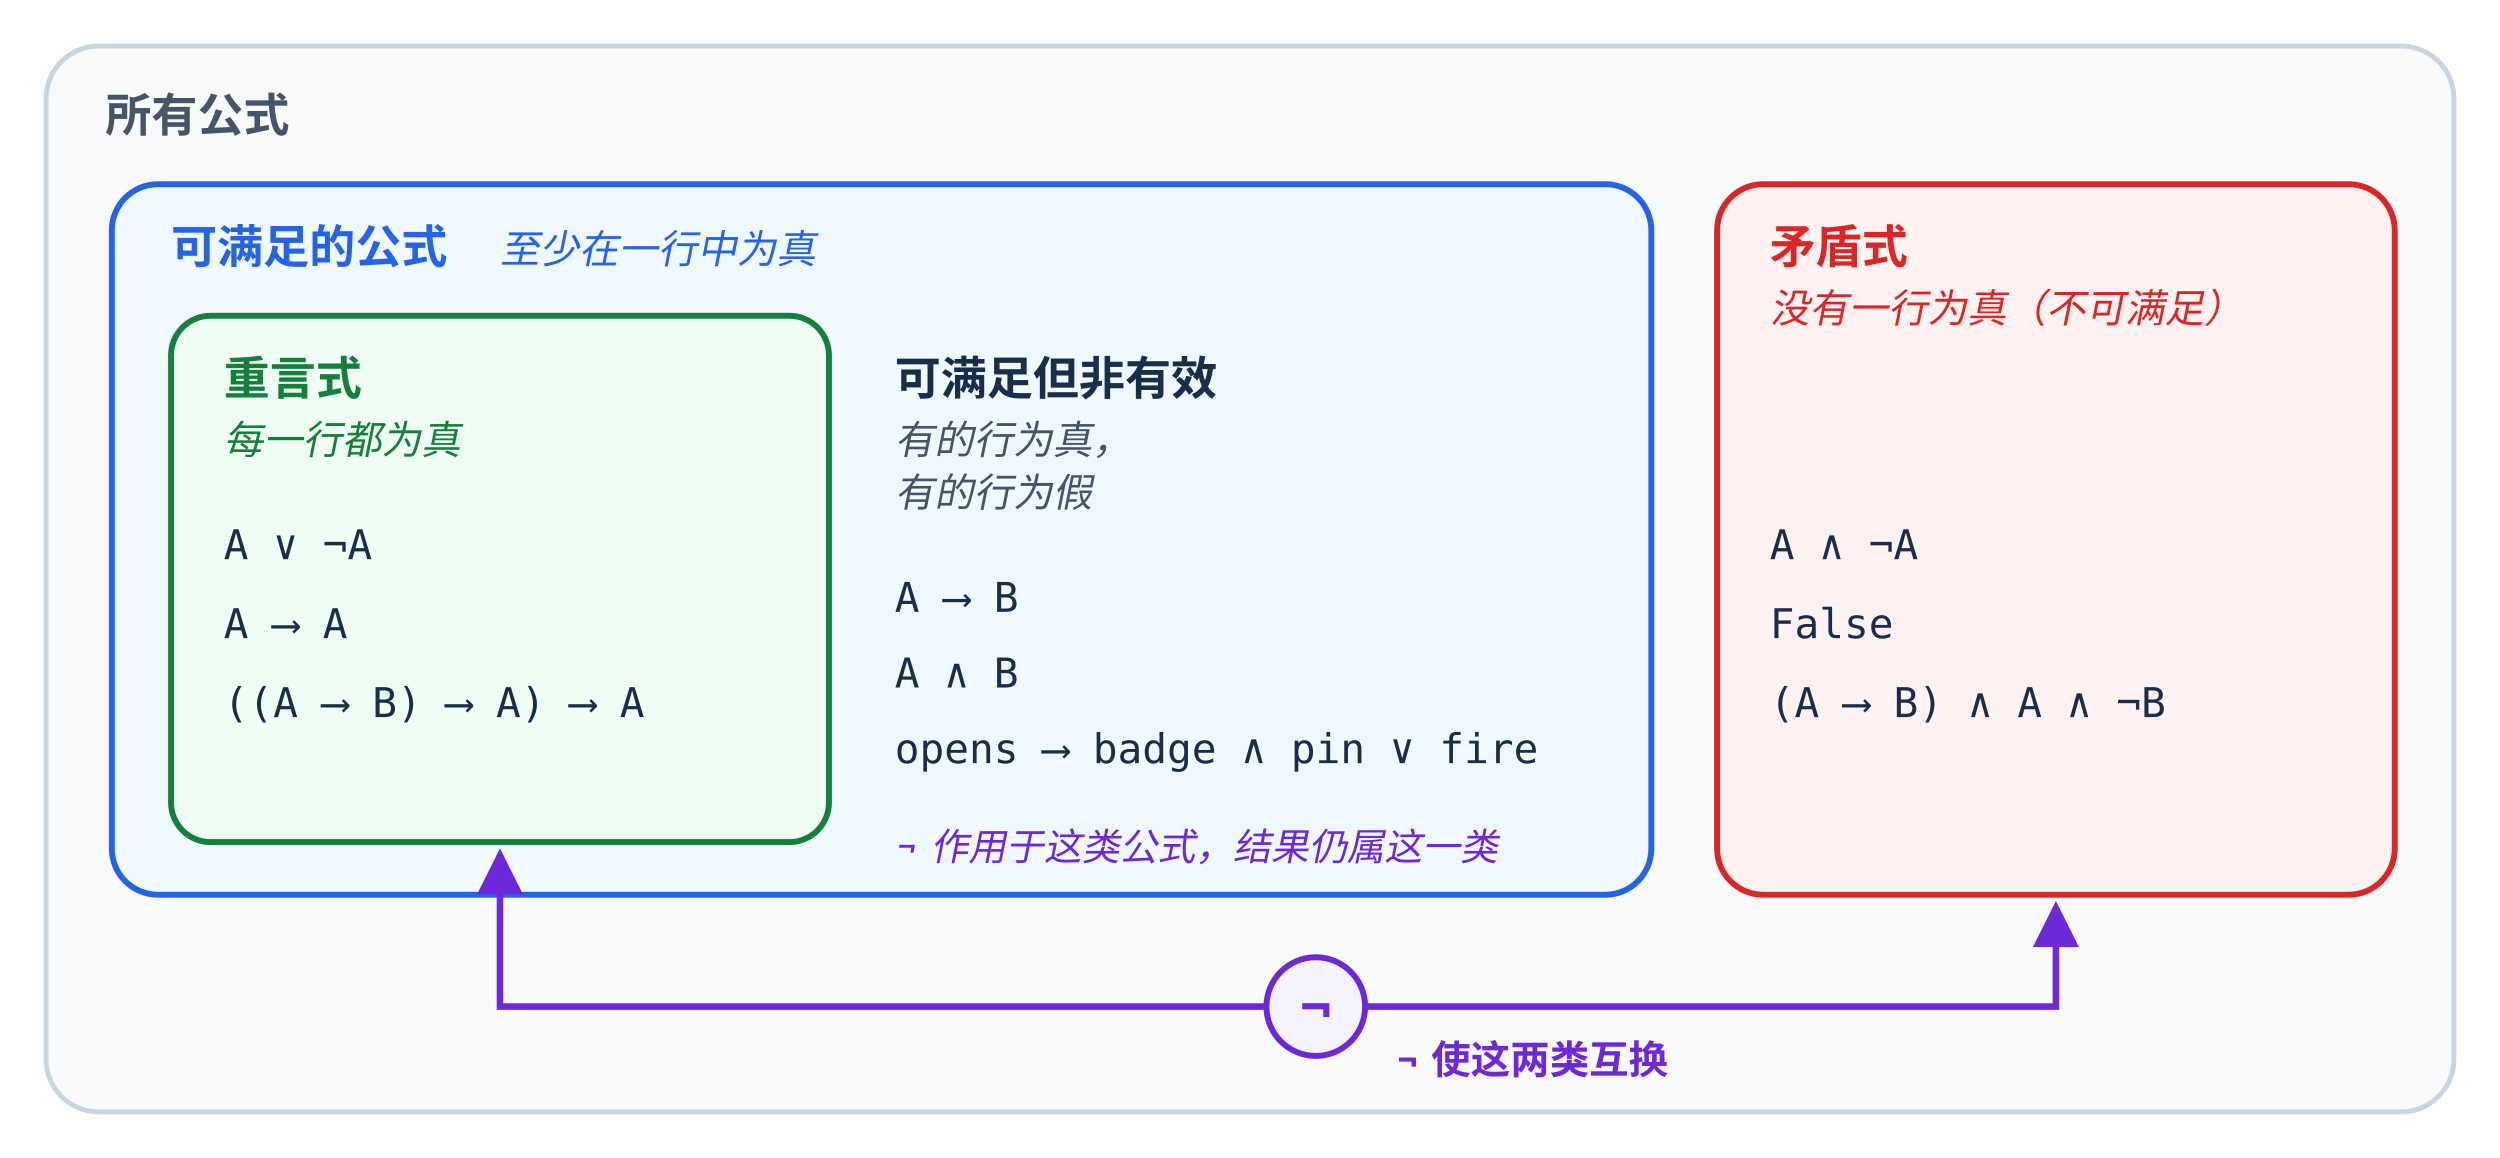
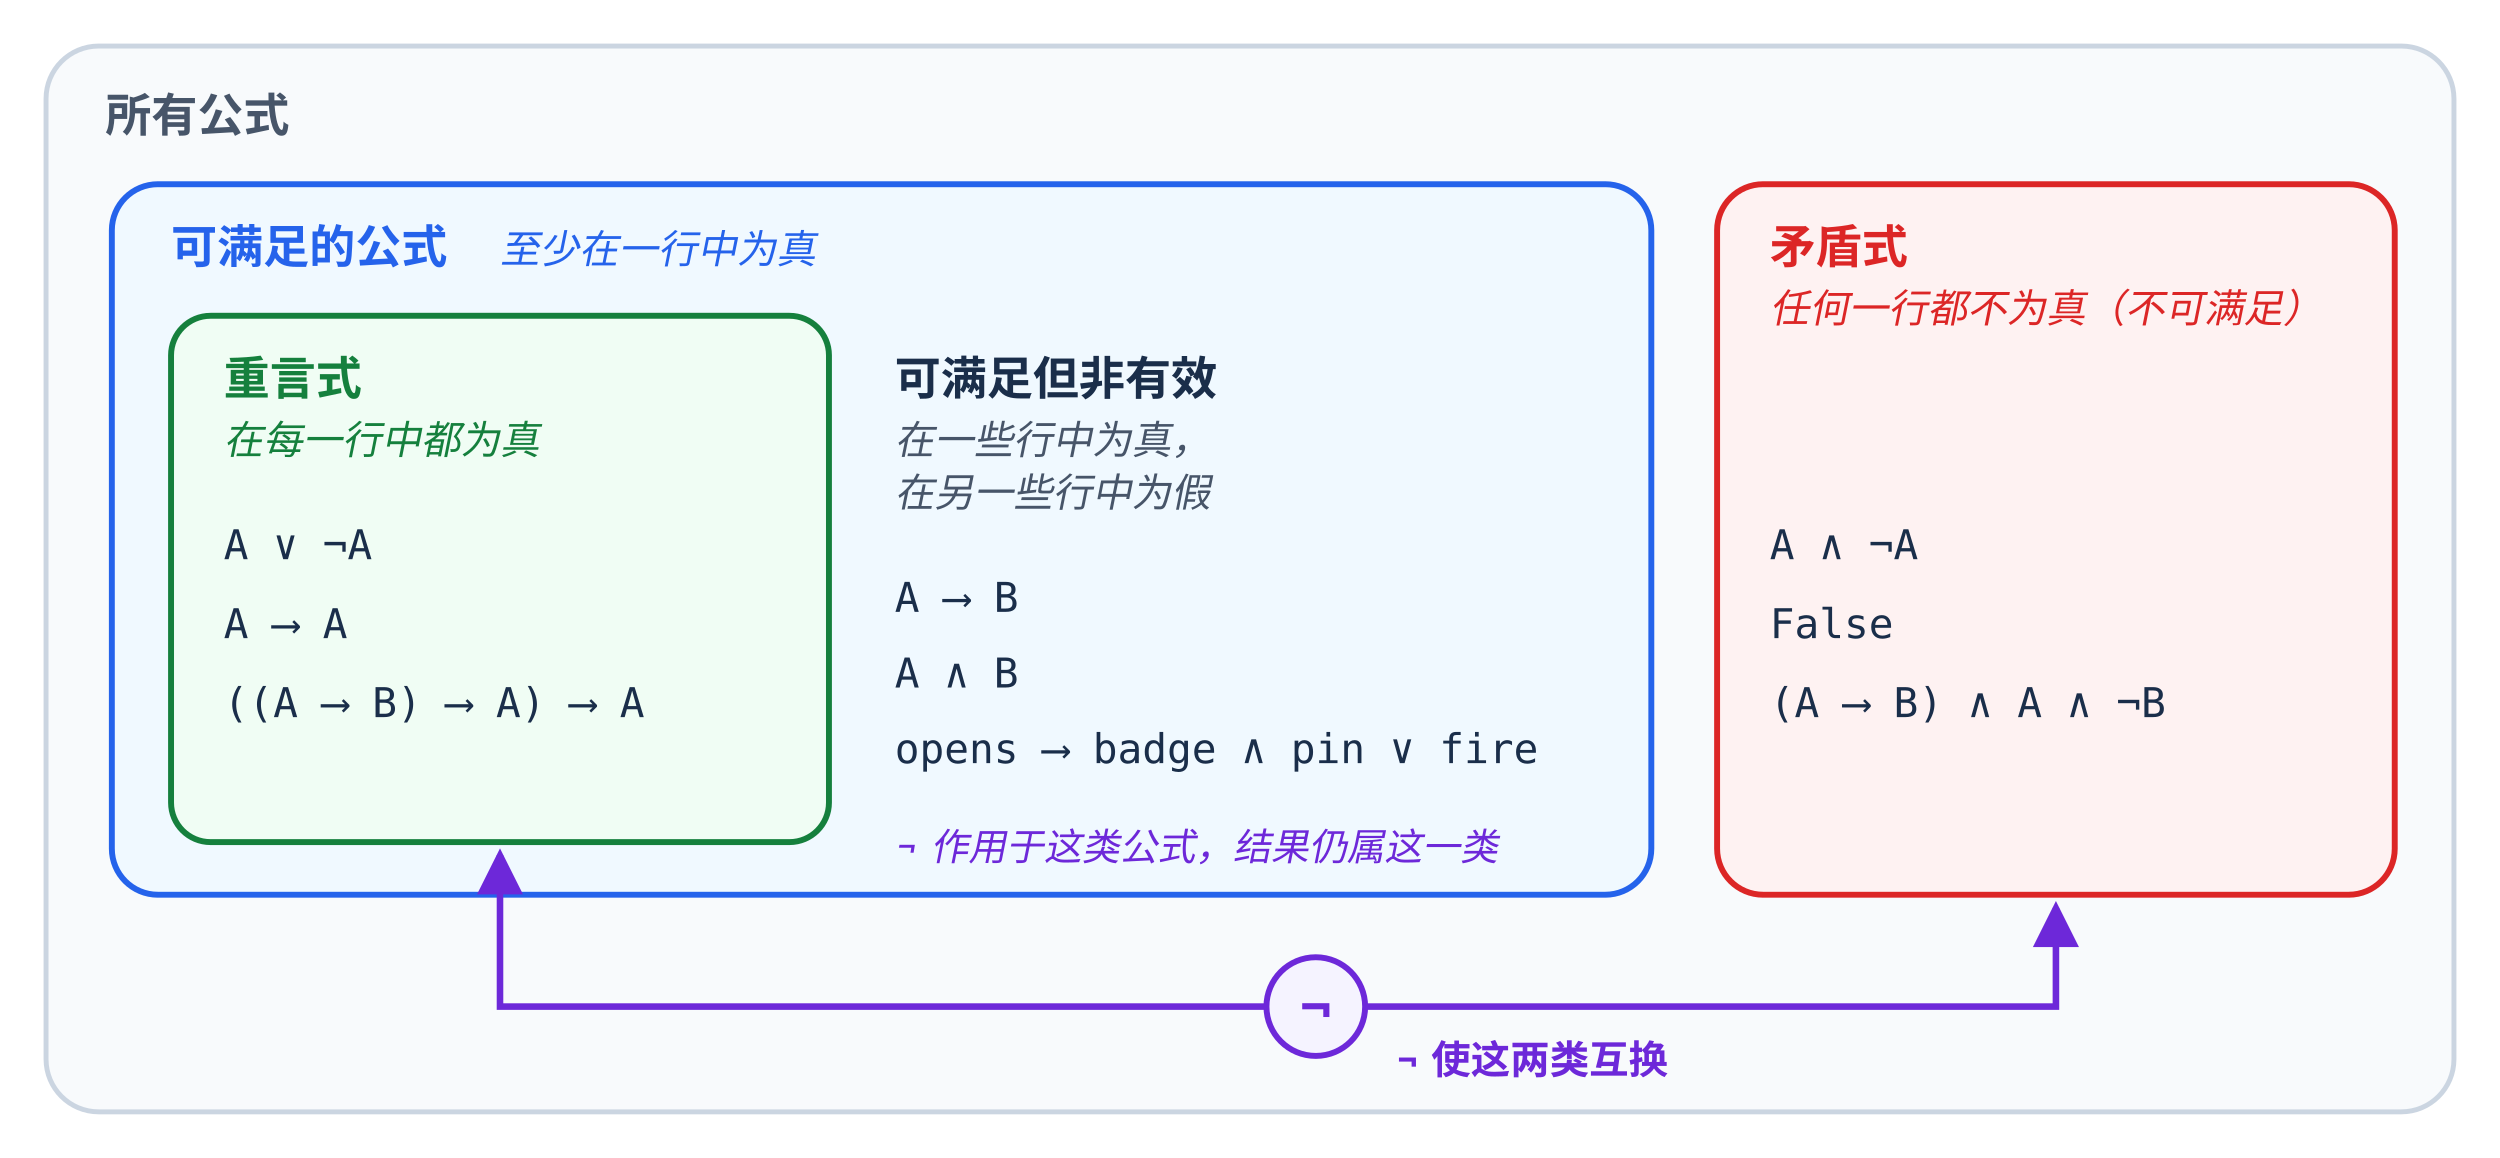
<svg xmlns="http://www.w3.org/2000/svg" viewBox="0 0 760 352" width="760" height="352" role="img">
  <defs>
    <marker id="ah-6D28D9" viewBox="0 0 10 10" refX="8.5" refY="5" markerWidth="7" markerHeight="7" orient="auto-start-reverse">
      <path d="M0 0 10 5 0 10z" fill="#6D28D9" />
    </marker>
  </defs>
  <rect x="14" y="14" width="732" height="324" rx="16" fill="#F8FAFC" stroke="#CBD5E1" stroke-width="1.5" />
  <text x="32" y="40" font-family="'DM Sans', system-ui, -apple-system, 'Segoe UI', 'PingFang SC', 'Hiragino Sans GB', 'Microsoft YaHei', 'Noto Sans SC', sans-serif" font-size="14" font-weight="700" fill="#475569" text-anchor="start">所有公式</text>
  <rect x="34" y="56" width="468" height="216" rx="14" fill="#F0F9FF" stroke="#2563EB" stroke-width="1.8" />
  <text x="52" y="80" font-family="'DM Sans', system-ui, -apple-system, 'Segoe UI', 'PingFang SC', 'Hiragino Sans GB', 'Microsoft YaHei', 'Noto Sans SC', sans-serif" font-size="14" font-weight="700" fill="#2563EB" text-anchor="start">可满足的公式</text>
  <text x="152" y="80" font-family="'DM Sans', system-ui, -apple-system, 'Segoe UI', 'PingFang SC', 'Hiragino Sans GB', 'Microsoft YaHei', 'Noto Sans SC', sans-serif" font-size="12" font-weight="400" fill="#2563EB" text-anchor="start" font-style="italic">至少在一行中为真</text>
  <rect x="52" y="96" width="200" height="160" rx="12" fill="#F0FDF4" stroke="#15803D" stroke-width="1.8" />
  <text x="68" y="120" font-family="'DM Sans', system-ui, -apple-system, 'Segoe UI', 'PingFang SC', 'Hiragino Sans GB', 'Microsoft YaHei', 'Noto Sans SC', sans-serif" font-size="14" font-weight="700" fill="#15803D" text-anchor="start">重言式</text>
-   <text x="68" y="138" font-family="'DM Sans', system-ui, -apple-system, 'Segoe UI', 'PingFang SC', 'Hiragino Sans GB', 'Microsoft YaHei', 'Noto Sans SC', sans-serif" font-size="12" font-weight="400" fill="#15803D" text-anchor="start" font-style="italic">每一行都为真</text>
+   <text x="68" y="138" font-family="'DM Sans', system-ui, -apple-system, 'Segoe UI', 'PingFang SC', 'Hiragino Sans GB', 'Microsoft YaHei', 'Noto Sans SC', sans-serif" font-size="12" font-weight="400" fill="#15803D" text-anchor="start" font-style="italic">在每一行中都为真</text>
  <text x="68" y="170" font-family="'Isabelle DejaVu Sans Mono', 'DejaVu Sans Mono', Consolas, Menlo, 'PingFang SC', 'Microsoft YaHei', monospace" font-size="12.5" font-weight="400" fill="#1A2E4A" text-anchor="start">A ∨ ¬A</text>
  <text x="68" y="194" font-family="'Isabelle DejaVu Sans Mono', 'DejaVu Sans Mono', Consolas, Menlo, 'PingFang SC', 'Microsoft YaHei', monospace" font-size="12.5" font-weight="400" fill="#1A2E4A" text-anchor="start">A ⟶ A</text>
  <text x="68" y="218" font-family="'Isabelle DejaVu Sans Mono', 'DejaVu Sans Mono', Consolas, Menlo, 'PingFang SC', 'Microsoft YaHei', monospace" font-size="12.5" font-weight="400" fill="#1A2E4A" text-anchor="start">((A ⟶ B) ⟶ A) ⟶ A</text>
  <text x="272" y="120" font-family="'DM Sans', system-ui, -apple-system, 'Segoe UI', 'PingFang SC', 'Hiragino Sans GB', 'Microsoft YaHei', 'Noto Sans SC', sans-serif" font-size="14" font-weight="700" fill="#1A2E4A" text-anchor="start">可满足但非有效</text>
-   <text x="272" y="138" font-family="'DM Sans', system-ui, -apple-system, 'Segoe UI', 'PingFang SC', 'Hiragino Sans GB', 'Microsoft YaHei', 'Noto Sans SC', sans-serif" font-size="12" font-weight="400" fill="#475569" text-anchor="start" font-style="italic">有的行为真，</text>
-   <text x="272" y="154" font-family="'DM Sans', system-ui, -apple-system, 'Segoe UI', 'PingFang SC', 'Hiragino Sans GB', 'Microsoft YaHei', 'Noto Sans SC', sans-serif" font-size="12" font-weight="400" fill="#475569" text-anchor="start" font-style="italic">有的行为假</text>
+   <text x="272" y="138" font-family="'DM Sans', system-ui, -apple-system, 'Segoe UI', 'PingFang SC', 'Hiragino Sans GB', 'Microsoft YaHei', 'Noto Sans SC', sans-serif" font-size="12" font-weight="400" fill="#475569" text-anchor="start" font-style="italic">在一些行中为真，</text>
+   <text x="272" y="154" font-family="'DM Sans', system-ui, -apple-system, 'Segoe UI', 'PingFang SC', 'Hiragino Sans GB', 'Microsoft YaHei', 'Noto Sans SC', sans-serif" font-size="12" font-weight="400" fill="#475569" text-anchor="start" font-style="italic">在另一些行中为假</text>
  <text x="272" y="186" font-family="'Isabelle DejaVu Sans Mono', 'DejaVu Sans Mono', Consolas, Menlo, 'PingFang SC', 'Microsoft YaHei', monospace" font-size="12.5" font-weight="400" fill="#1A2E4A" text-anchor="start">A ⟶ B</text>
  <text x="272" y="209" font-family="'Isabelle DejaVu Sans Mono', 'DejaVu Sans Mono', Consolas, Menlo, 'PingFang SC', 'Microsoft YaHei', monospace" font-size="12.5" font-weight="400" fill="#1A2E4A" text-anchor="start">A ∧ B</text>
  <text x="272" y="232" font-family="'Isabelle DejaVu Sans Mono', 'DejaVu Sans Mono', Consolas, Menlo, 'PingFang SC', 'Microsoft YaHei', monospace" font-size="12.5" font-weight="400" fill="#1A2E4A" text-anchor="start">opens ⟶ badge ∧ pin ∨ fire</text>
  <rect x="522" y="56" width="206" height="216" rx="14" fill="#FEF2F2" stroke="#DC2626" stroke-width="1.8" />
  <text x="538" y="80" font-family="'DM Sans', system-ui, -apple-system, 'Segoe UI', 'PingFang SC', 'Hiragino Sans GB', 'Microsoft YaHei', 'Noto Sans SC', sans-serif" font-size="14" font-weight="700" fill="#DC2626" text-anchor="start">矛盾式</text>
-   <text x="538" y="98" font-family="'DM Sans', system-ui, -apple-system, 'Segoe UI', 'PingFang SC', 'Hiragino Sans GB', 'Microsoft YaHei', 'Noto Sans SC', sans-serif" font-size="12" font-weight="400" fill="#DC2626" text-anchor="start" font-style="italic">没有一行为真（不可满足）</text>
+   <text x="538" y="98" font-family="'DM Sans', system-ui, -apple-system, 'Segoe UI', 'PingFang SC', 'Hiragino Sans GB', 'Microsoft YaHei', 'Noto Sans SC', sans-serif" font-size="12" font-weight="400" fill="#DC2626" text-anchor="start" font-style="italic">任何一行都不为真（不可满足）</text>
  <text x="538" y="170" font-family="'Isabelle DejaVu Sans Mono', 'DejaVu Sans Mono', Consolas, Menlo, 'PingFang SC', 'Microsoft YaHei', monospace" font-size="12.5" font-weight="400" fill="#1A2E4A" text-anchor="start">A ∧ ¬A</text>
  <text x="538" y="194" font-family="'Isabelle DejaVu Sans Mono', 'DejaVu Sans Mono', Consolas, Menlo, 'PingFang SC', 'Microsoft YaHei', monospace" font-size="12.5" font-weight="400" fill="#1A2E4A" text-anchor="start">False</text>
  <text x="538" y="218" font-family="'Isabelle DejaVu Sans Mono', 'DejaVu Sans Mono', Consolas, Menlo, 'PingFang SC', 'Microsoft YaHei', monospace" font-size="12.5" font-weight="400" fill="#1A2E4A" text-anchor="start">(A ⟶ B) ∧ A ∧ ¬B</text>
  <path d="M 400 306 H 152 V 260" stroke="#6D28D9" stroke-width="2" fill="none" marker-end="url(#ah-6D28D9)" />
  <path d="M 400 306 H 625 V 276" stroke="#6D28D9" stroke-width="2" fill="none" marker-end="url(#ah-6D28D9)" />
  <circle cx="400" cy="306" r="15" fill="#F5F3FF" stroke="#6D28D9" stroke-width="1.8" />
  <text x="400" y="312" font-family="'Isabelle DejaVu Sans Mono', 'DejaVu Sans Mono', Consolas, Menlo, 'PingFang SC', 'Microsoft YaHei', monospace" font-size="16" font-weight="700" fill="#6D28D9" text-anchor="middle">¬</text>
  <text x="424" y="326" font-family="'DM Sans', system-ui, -apple-system, 'Segoe UI', 'PingFang SC', 'Hiragino Sans GB', 'Microsoft YaHei', 'Noto Sans SC', sans-serif" font-size="12" font-weight="600" fill="#6D28D9" text-anchor="start">¬ 使这两类互换</text>
  <text x="272" y="261" font-family="'DM Sans', system-ui, -apple-system, 'Segoe UI', 'PingFang SC', 'Hiragino Sans GB', 'Microsoft YaHei', 'Noto Sans SC', sans-serif" font-size="11.5" font-weight="400" fill="#6D28D9" text-anchor="start" font-style="italic">¬ 作用于这类公式，结果仍属这一类</text>
</svg>
